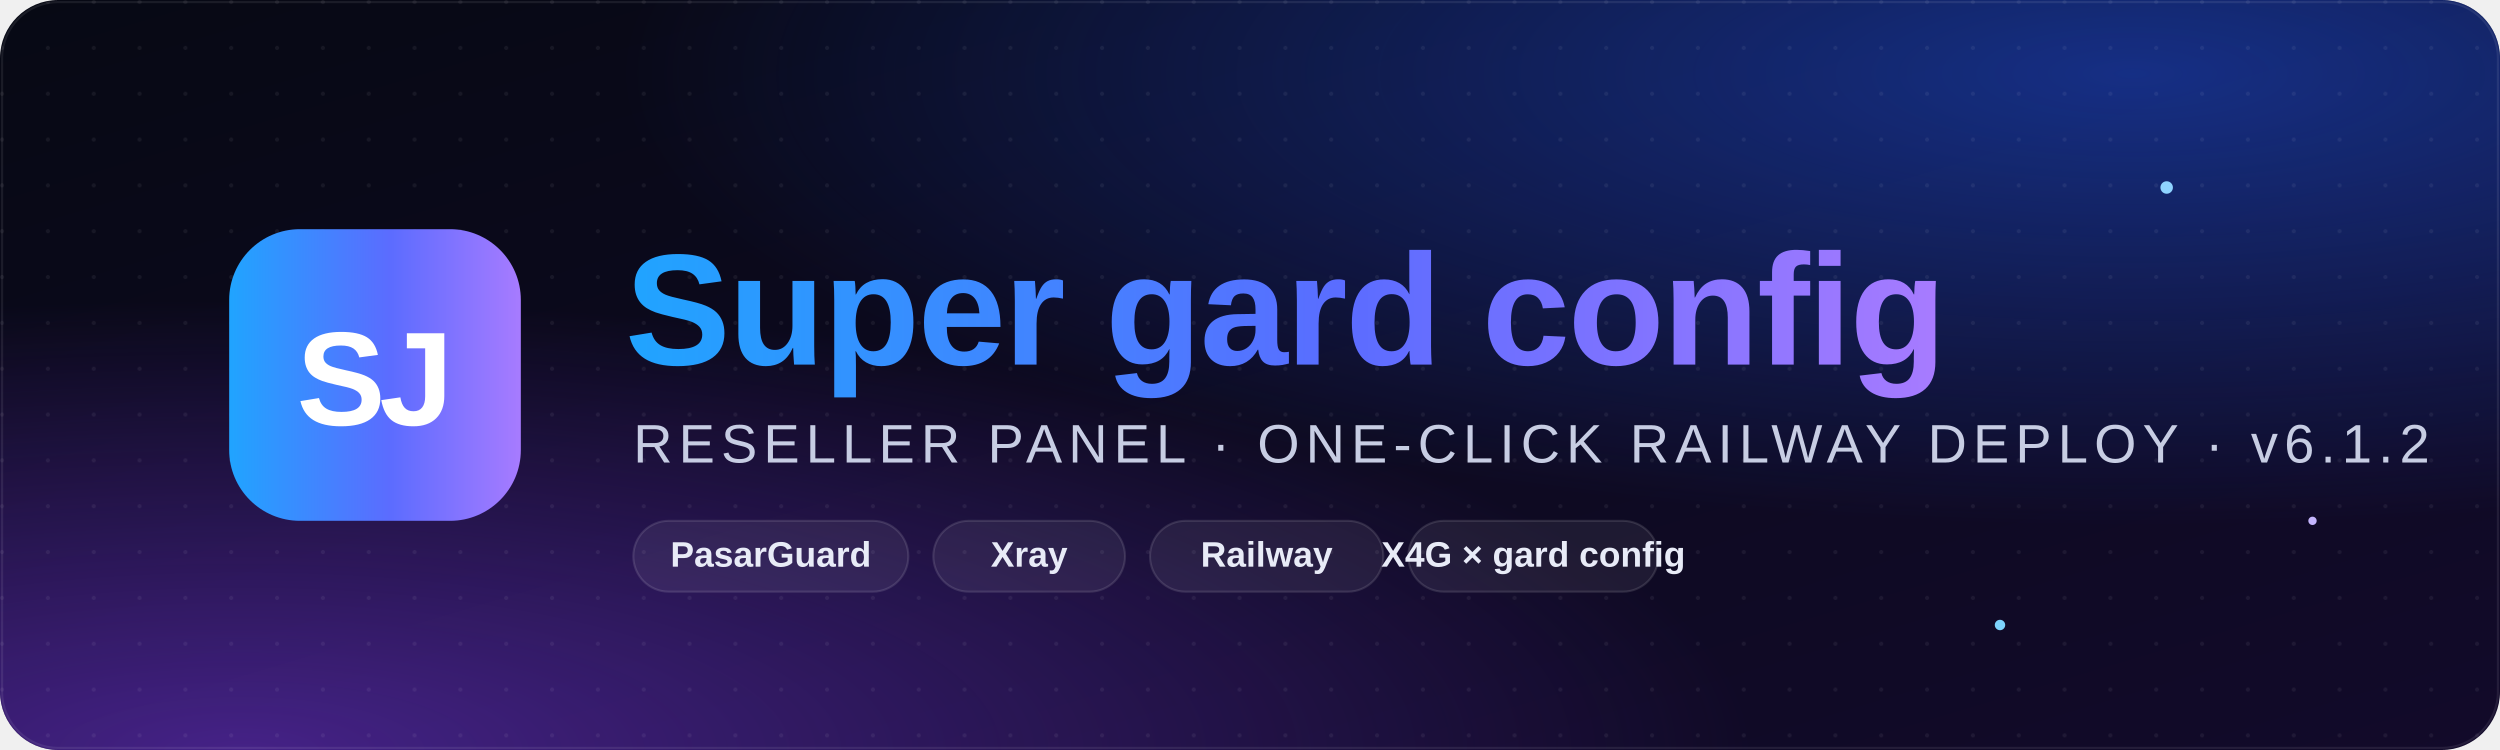
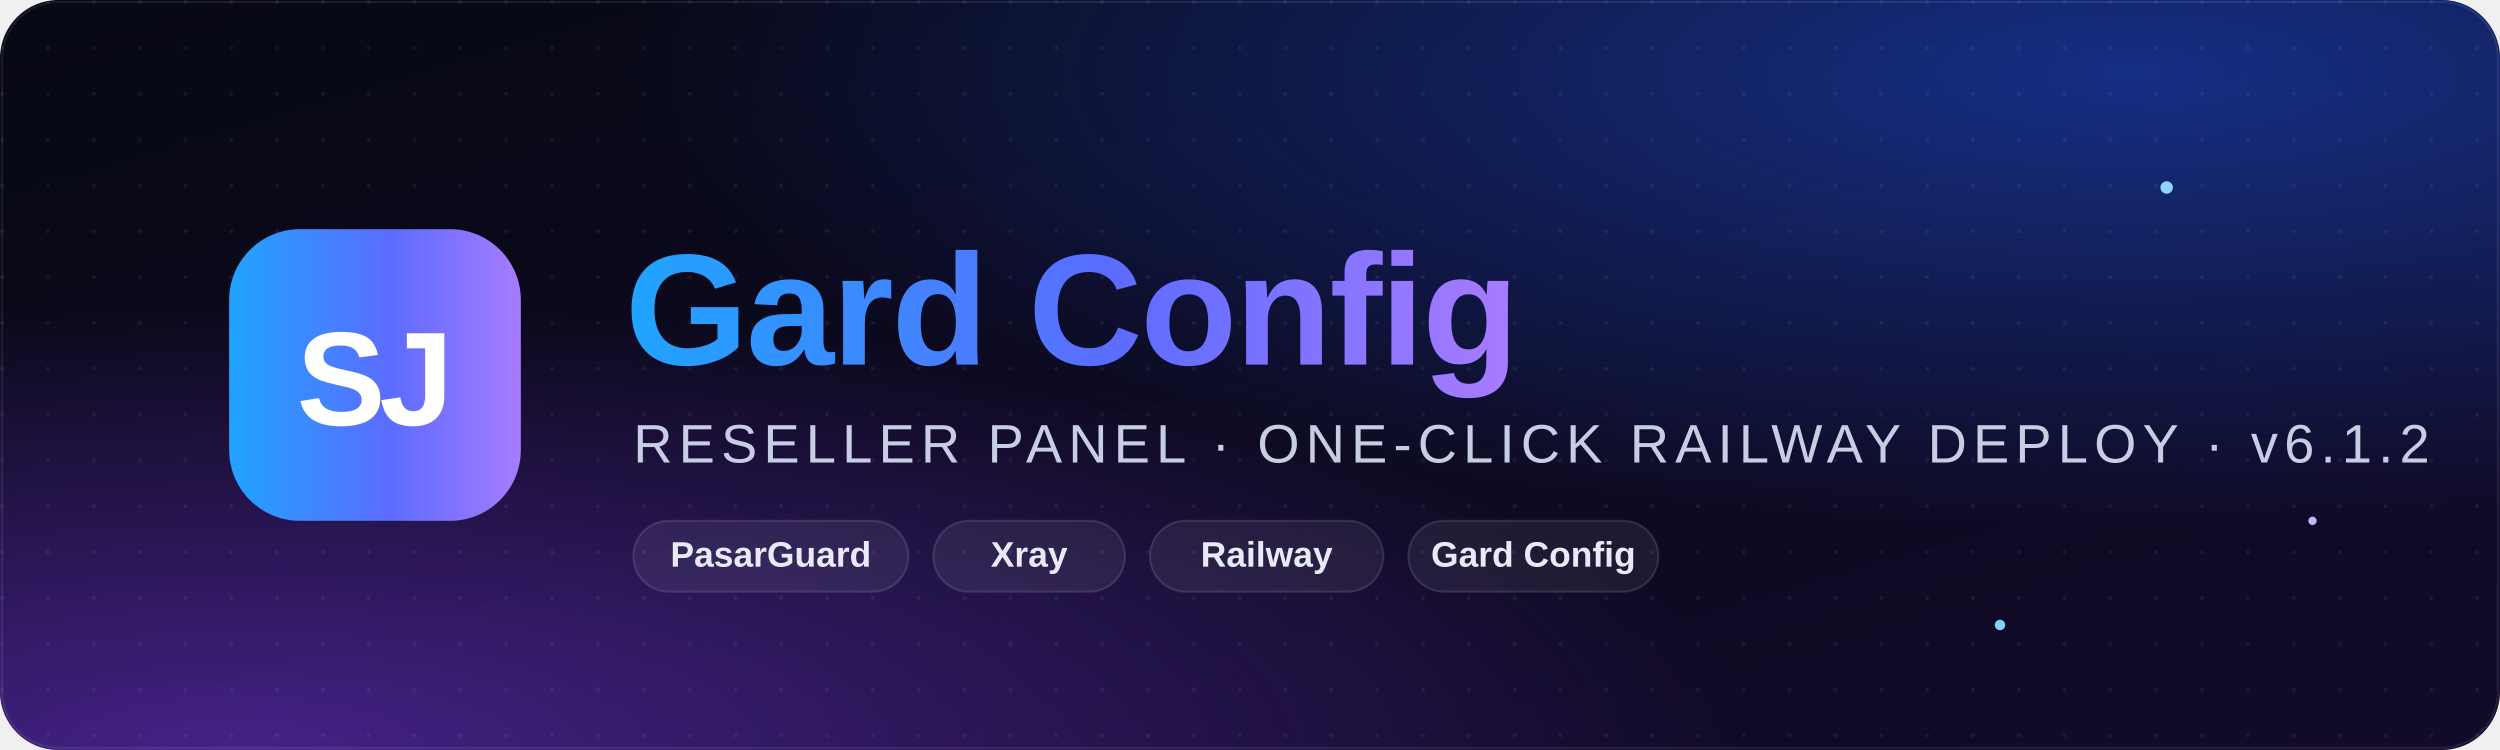
<svg xmlns="http://www.w3.org/2000/svg" width="1200" height="360" viewBox="0 0 1200 360">
  <defs>
    <linearGradient id="bg" x1="0" y1="0" x2="1" y2="1">
      <stop offset="0" stop-color="#070914" />
      <stop offset="1" stop-color="#120a2a" />
    </linearGradient>
    <linearGradient id="t" x1="0" y1="0" x2="1" y2="0">
      <stop offset="0" stop-color="#20a4ff">
        <animate attributeName="stop-color" values="#20a4ff;#a77bff;#20a4ff" dur="8s" repeatCount="indefinite" />
      </stop>
      <stop offset=".55" stop-color="#5b6cff" />
      <stop offset="1" stop-color="#a77bff">
        <animate attributeName="stop-color" values="#a77bff;#20a4ff;#a77bff" dur="8s" repeatCount="indefinite" />
      </stop>
    </linearGradient>
    <radialGradient id="o1" cx=".85" cy=".1" r=".6">
      <stop offset="0" stop-color="#1d4ed8" stop-opacity=".55" />
      <stop offset="1" stop-color="#1d4ed8" stop-opacity="0" />
    </radialGradient>
    <radialGradient id="o2" cx=".1" cy="1" r=".6">
      <stop offset="0" stop-color="#7c3aed" stop-opacity=".5" />
      <stop offset="1" stop-color="#7c3aed" stop-opacity="0" />
    </radialGradient>
    <pattern id="d" width="22" height="22" patternUnits="userSpaceOnUse">
      <circle cx="1" cy="1" r="1" fill="#fff" fill-opacity=".06" />
    </pattern>
  </defs>
  <rect width="1200" height="360" rx="28" fill="url(#bg)" />
  <rect width="1200" height="360" rx="28" fill="url(#o1)">
    <animate attributeName="opacity" values=".7;1;.7" dur="6s" repeatCount="indefinite" />
  </rect>
  <rect width="1200" height="360" rx="28" fill="url(#o2)">
    <animate attributeName="opacity" values="1;.65;1" dur="7s" repeatCount="indefinite" />
  </rect>
  <circle cx="1040" cy="90" r="3" fill="#8fd3ff">
    <animate attributeName="cy" values="90;70;90" dur="5s" repeatCount="indefinite" />
    <animate attributeName="opacity" values=".2;.9;.2" dur="5s" repeatCount="indefinite" />
  </circle>
  <circle cx="1110" cy="250" r="2" fill="#c4b5fd">
    <animate attributeName="cy" values="250;228;250" dur="6.5s" repeatCount="indefinite" />
    <animate attributeName="opacity" values=".9;.2;.9" dur="6.5s" repeatCount="indefinite" />
  </circle>
  <circle cx="960" cy="300" r="2.5" fill="#7dd3fc">
    <animate attributeName="cy" values="300;282;300" dur="4.5s" repeatCount="indefinite" />
    <animate attributeName="opacity" values=".3;1;.3" dur="4.5s" repeatCount="indefinite" />
  </circle>
  <rect width="1200" height="360" rx="28" fill="url(#d)" />
  <rect x="1" y="1" width="1198" height="358" rx="27" fill="none" stroke="#fff" stroke-opacity=".08" />
  <g transform="translate(110 110)">
    <rect width="140" height="140" rx="34" fill="url(#t)" />
    <text x="70" y="94" text-anchor="middle" font-family="Arial Black,Arial,Helvetica,sans-serif" font-weight="900" font-size="64" fill="#fff" letter-spacing="-3">SJ</text>
  </g>
-   <text x="300" y="175" font-family="Arial Black,Arial,Helvetica,sans-serif" font-weight="900" font-size="76" fill="url(#t)" letter-spacing="-1">Super gard config</text>
-   <text x="304" y="222" font-family="Arial,Helvetica,sans-serif" font-size="26" fill="#c7cde3" letter-spacing="3">RESELLER PANEL  ·  ONE-CLICK RAILWAY DEPLOY  ·  v6.1.2</text>
+   <text x="300" y="175" font-family="Arial Black,Arial,Helvetica,sans-serif" font-weight="900" font-size="76" fill="url(#t)" letter-spacing="-1">Gard Config</text>
+   <text x="304" y="222" font-family="Arial,Helvetica,sans-serif" font-size="26" fill="#c7cde3" letter-spacing="3">RESELLER PANEL · ONE-CLICK RAILWAY DEPLOY · v6.1.2</text>
  <g font-family="Arial,Helvetica,sans-serif" font-size="17" fill="#e8ebf7" font-weight="700">
    <rect x="304" y="250" width="132" height="34" rx="17" fill="#fff" fill-opacity=".07" stroke="#fff" stroke-opacity=".12" />
    <text x="370" y="272" text-anchor="middle">PasarGuard</text>
    <rect x="448" y="250" width="92" height="34" rx="17" fill="#fff" fill-opacity=".07" stroke="#fff" stroke-opacity=".12" />
    <text x="494" y="272" text-anchor="middle">Xray</text>
    <rect x="552" y="250" width="112" height="34" rx="17" fill="#fff" fill-opacity=".07" stroke="#fff" stroke-opacity=".12" />
    <text x="608" y="272" text-anchor="middle">Railway</text>
    <rect x="676" y="250" width="120" height="34" rx="17" fill="#fff" fill-opacity=".07" stroke="#fff" stroke-opacity=".12" />
-     <text x="736" y="272" text-anchor="middle">X4G × gard config</text>
+     <text x="736" y="272" text-anchor="middle">Gard Config</text>
  </g>
</svg>
